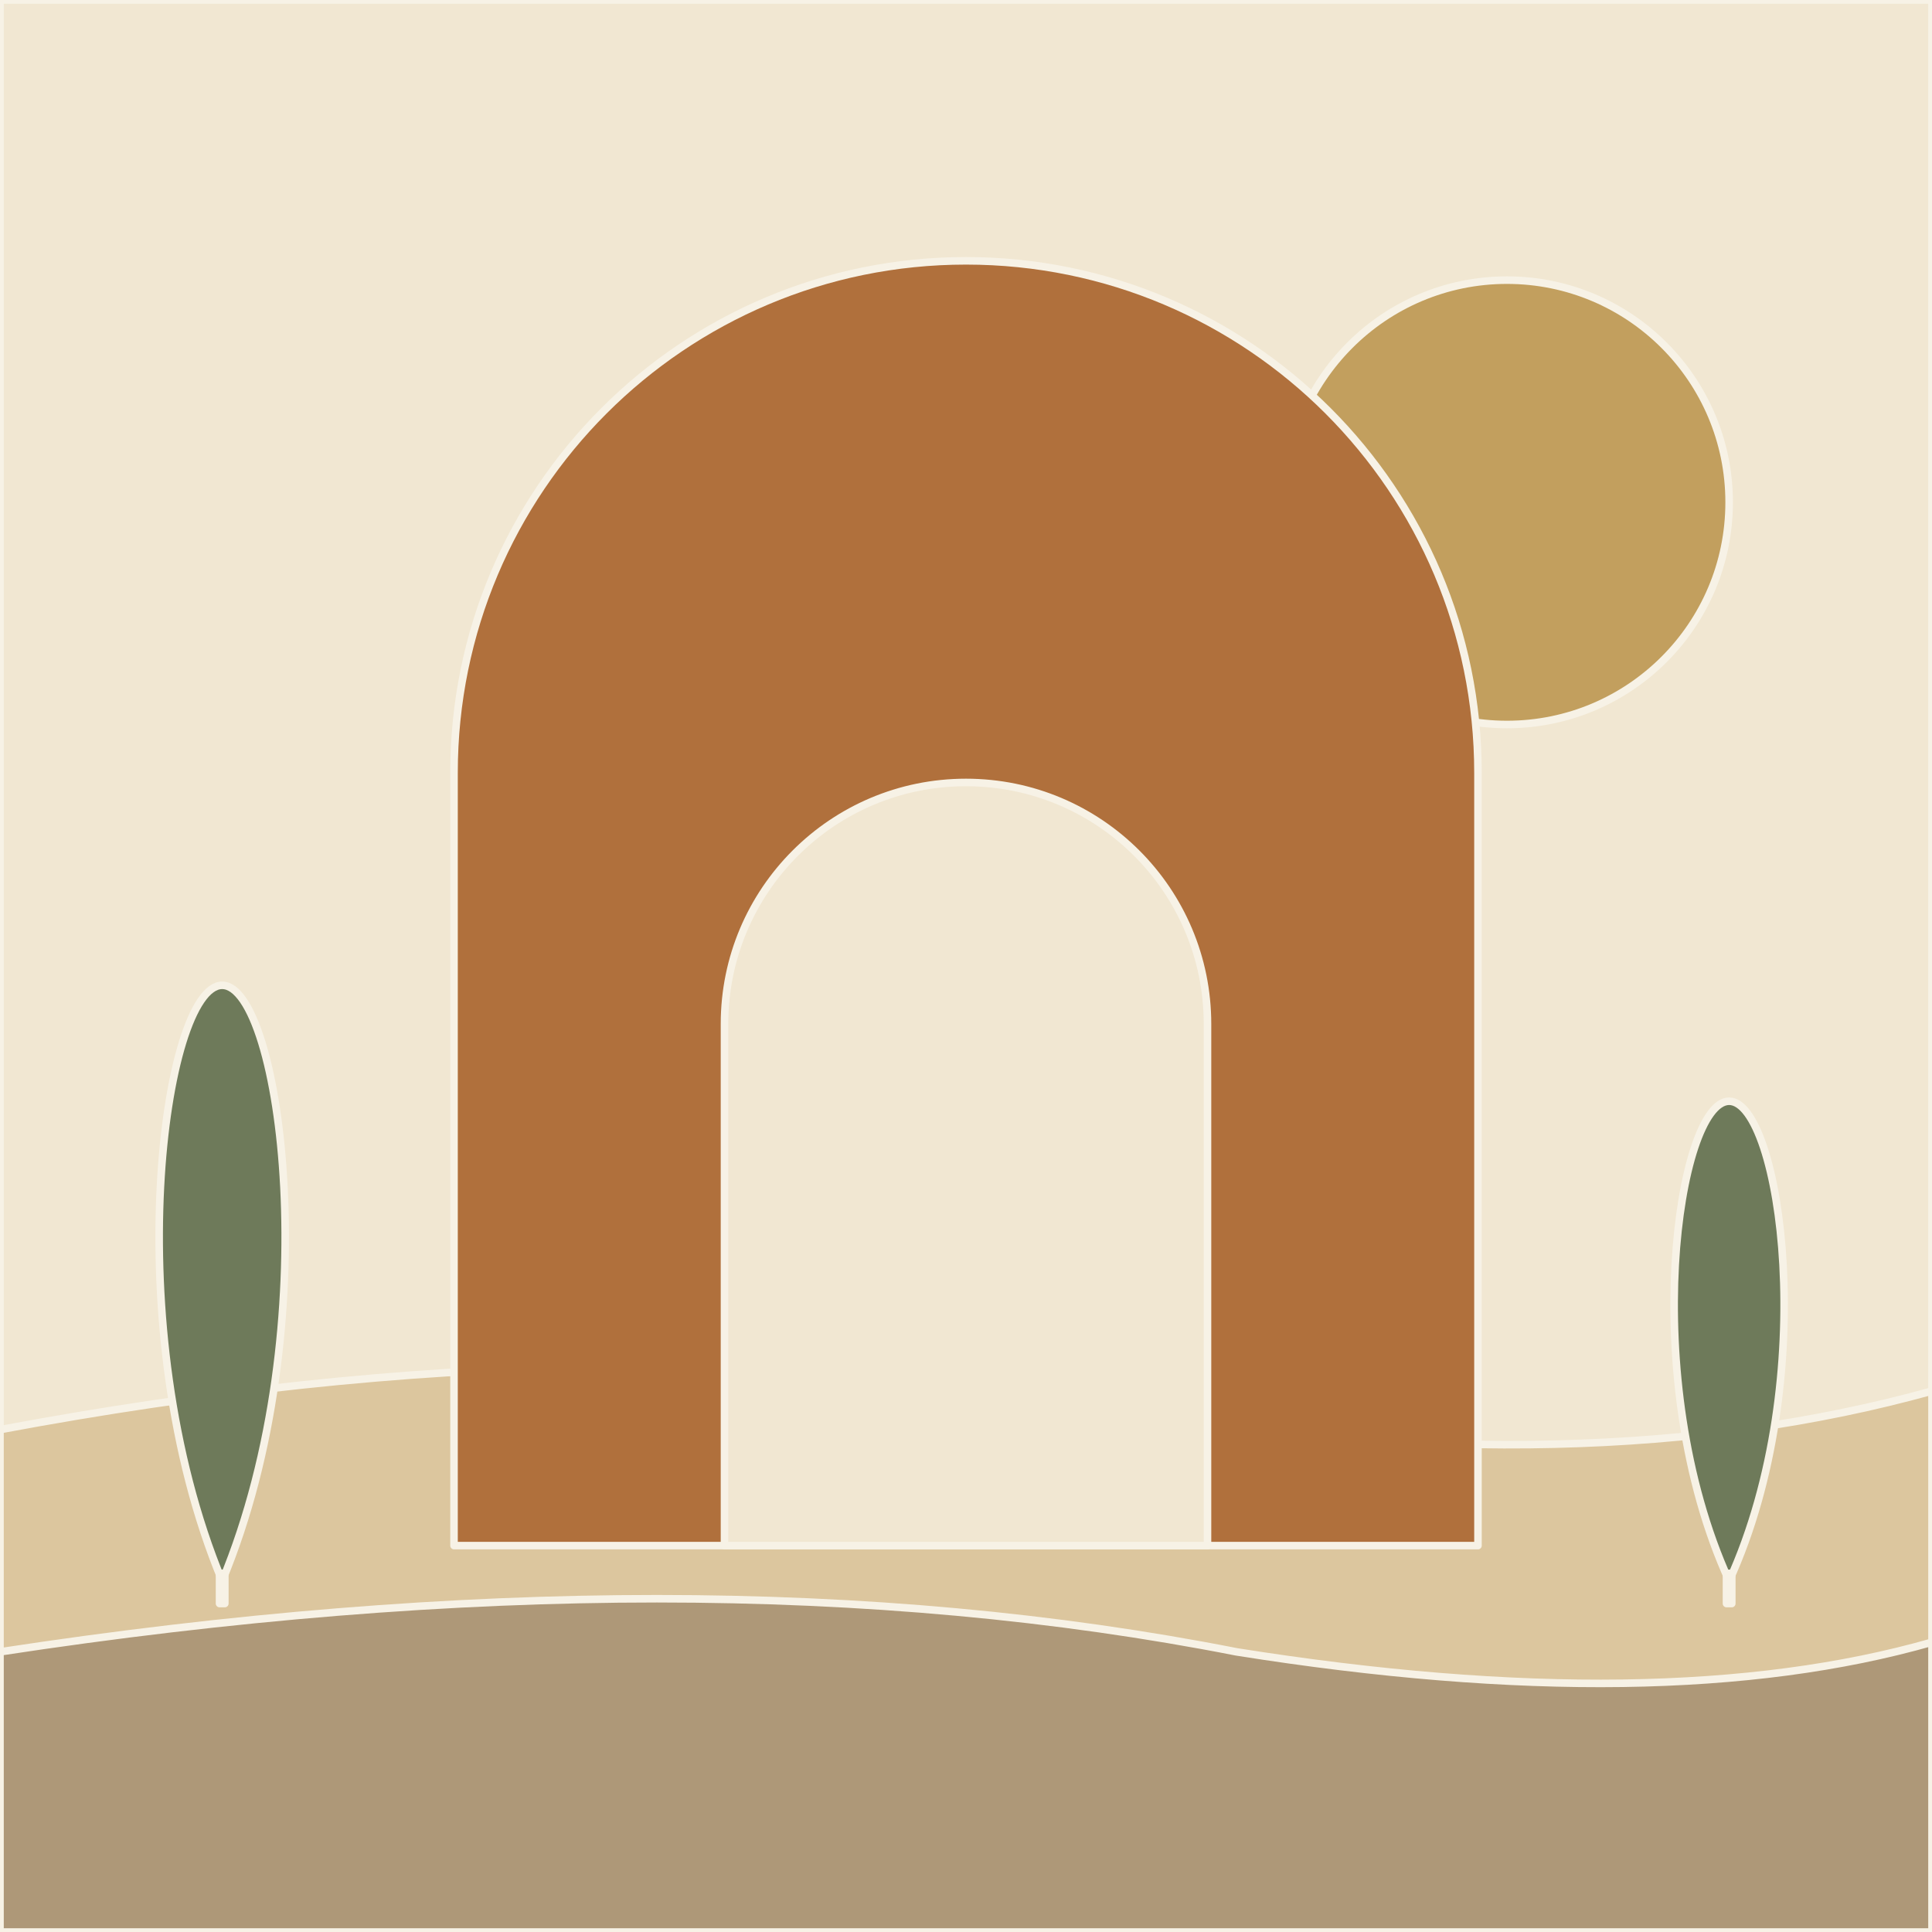
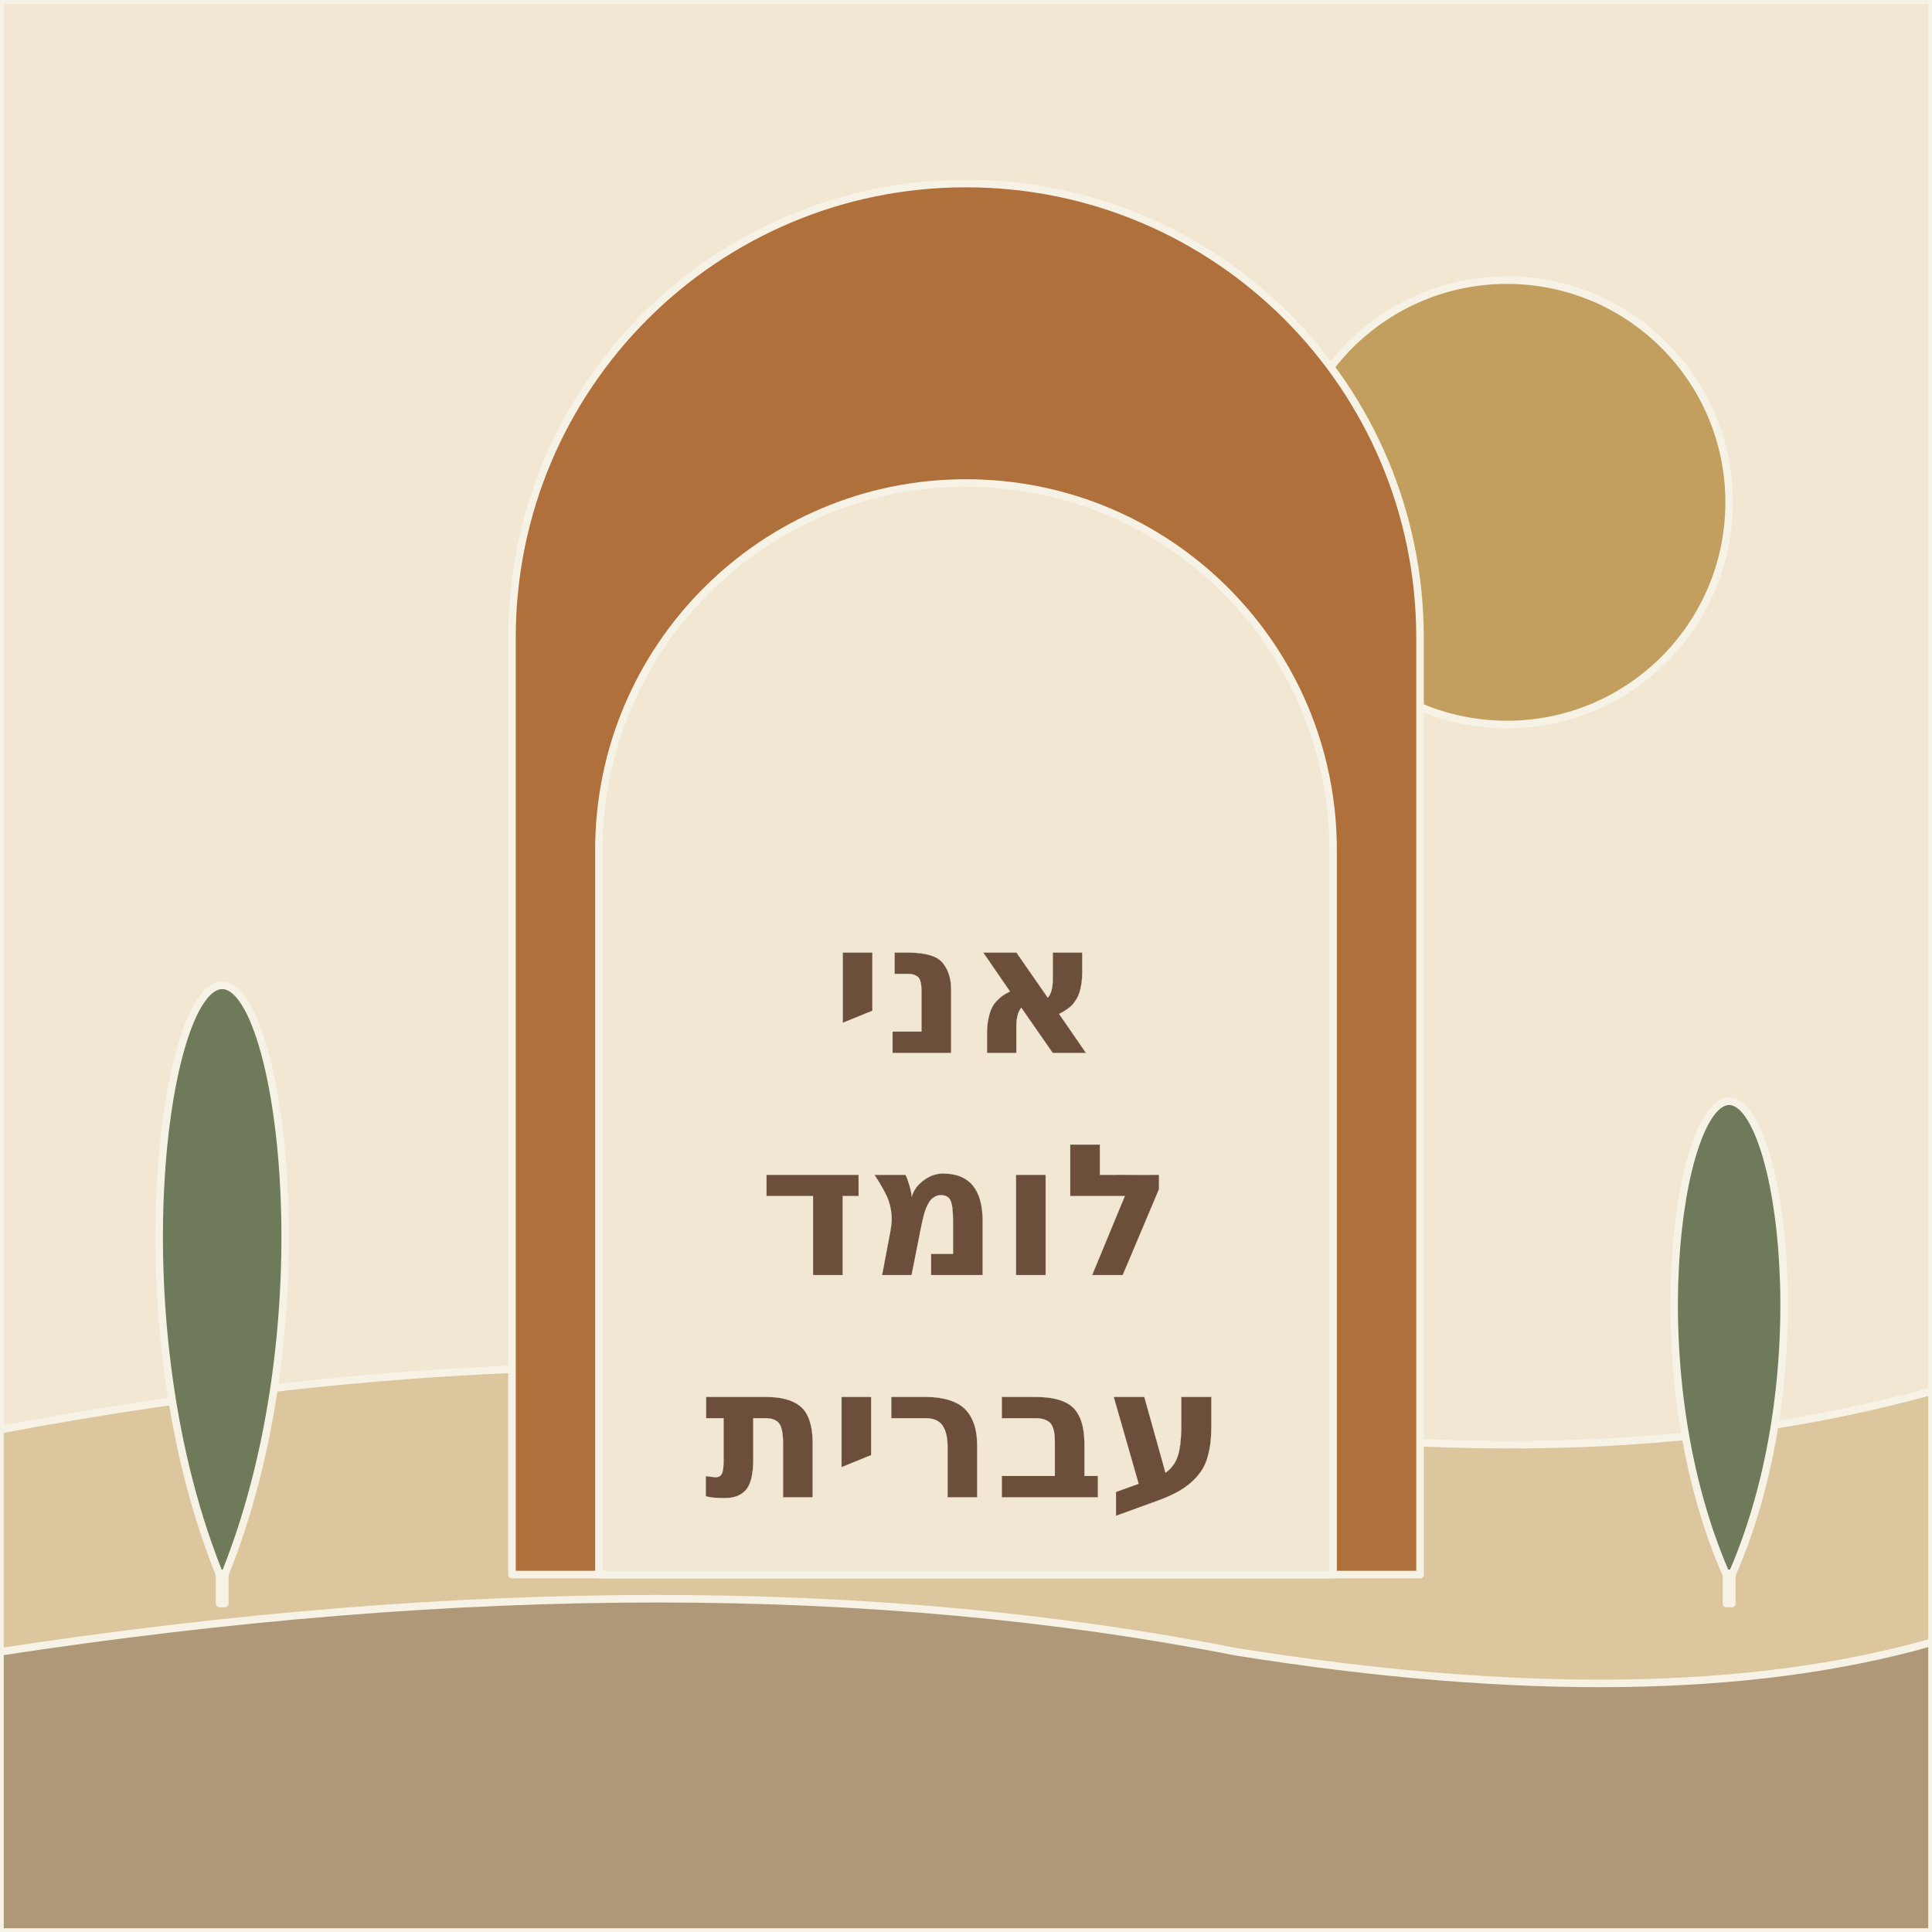
<svg xmlns="http://www.w3.org/2000/svg" viewBox="0 0 512 512" width="512" height="512">
  <defs />
  <g stroke="#F7F2E6" stroke-width="2" stroke-linejoin="round">
    <rect x="0" y="0" width="512" height="512" fill="#F1E7D2" />
    <circle cx="399.36" cy="133.12" r="58.88" fill="#C29F5E" />
    <path d="M0 378.88 Q163.84 348.16 296.96 373.76 Q419.84 394.24 512 368.64 V512 H0 Z" fill="#DCC69E" />
    <path d="M0 437.76 Q184.32 409.6 327.68 437.76 Q440.32 455.68 512 435.2 V512 H0 Z" fill="#AE9878" />
    <path d="M58.88 418.96 C30.72 351.232 43.392 261.12 58.88 261.12 C74.368 261.12 87.04 351.232 58.88 418.96 Z" fill="#6E7A5A" />
    <rect x="58.18" y="416.96" width="1.4" height="8" fill="#6B4F3A" />
    <path d="M458.24 418.96 C433.664 365.056 444.723 291.84 458.24 291.84 C471.757 291.84 482.816 365.056 458.24 418.96 Z" fill="#6E7A5A" />
    <rect x="457.54" y="416.96" width="1.4" height="8" fill="#6B4F3A" />
-     <path d="M120.32 409.6 V204.8 A135.68 135.68 0 0 1 391.68 204.8 V409.6 Z" fill="#B0703C" />
-     <path d="M192.0 409.6 V271.36 A64.0 64.0 0 0 1 320.0 271.36 V409.6 Z" fill="#F1E7D2" />
+     <path d="M135.68 417.28 V168.96 A120.32 120.32 0 0 1 376.32 168.96 V417.28 Z" fill="#B0703C" />
+     <path d="M158.72 417.28 V225.28 A97.28 97.28 0 0 1 353.28 225.28 V417.28 Z" fill="#F1E7D2" />
+     <path d="M1019 435 1319 0H947L597 504Q542 440 542 296V0H214V221Q214 313 230.5 387.0Q247 461 269.5 506.0Q292 551 330.5 589.0Q369 627 397.5 645.5Q426 664 470 686L172 1120H543L893 616Q948 680 948 824V1120H1277V899Q1277 832 1268.5 775.0Q1260 718 1247.0 677.0Q1234 636 1212.0 600.0Q1190 564 1170.5 541.5Q1151 519 1121.0 497.0Q1091 475 1070.5 463.0Q1050 451 1019 435Z" fill="#6B4F3A" transform="translate(256.48 279.04) scale(0.02375 -0.02375)" />
+     <path d="M411 238V684Q411 817 370.0 849.5Q329 882 264 882H111V1120H264Q552 1120 647.0 1006.0Q742 892 742 706V0H88V238Z" fill="#6B4F3A" transform="translate(234.44 279.04) scale(0.02375 -0.02375)" />
+     <path d="M467 1120V471L136 336V1120Z" fill="#6B4F3A" transform="translate(220.11 279.04) scale(0.02375 -0.02375)" />
+     <path d="M332 0 697 882H88V1457H419V1120L1079 1119V959L674 0Z" fill="#6B4F3A" transform="translate(281.53 337.92) scale(0.02375 -0.02375)" />
+     <path d="M517 1120V0H186V1120Z" fill="#6B4F3A" transform="translate(264.83 337.92) scale(0.02375 -0.02375)" />
+     <path d="M88 1120H432Q445 1112 474.5 1014.5Q504 917 504 874Q535 983 638.0 1058.5Q741 1134 852 1134Q1296 1134 1296 602V0H720V237H965V602Q965 767 938.5 829.5Q912 892 829 892Q798 892 772.0 879.5Q746 867 726.5 849.0Q707 831 689.5 797.5Q672 764 660.5 735.0Q649 706 637.0 658.5Q625 611 618.0 578.0Q611 545 600 490L503 0H173L265 485Q279 560 281 619Q281 731 245.0 832.5Q209 934 88 1120Z" fill="#6B4F3A" transform="translate(229.64 337.92) scale(0.02375 -0.02375)" />
+     <path d="M1116 882H938V0H607V882H88V1120H1116Z" fill="#6B4F3A" transform="translate(201.04 337.92) scale(0.02375 -0.02375)" />
+     <path d="M842 809V1120H1178V809Q1178 697 1168.5 612.5Q1159 528 1134.5 444.0Q1110 360 1066.5 295.0Q1023 230 956.0 169.0Q889 108 792.5 56.0Q696 4 568 -42L113 -207V60L366 151L88 1120H430L666 275Q763 341 802.5 459.0Q842 577 842 809Z" fill="#6B4F3A" transform="translate(293.05 396.80) scale(0.02375 -0.02375)" />
+     <path d="M680 238V602Q680 659 676.5 696.5Q673 734 660.5 772.0Q648 810 625.5 832.0Q603 854 563.5 868.0Q524 882 467 882H88V1120H467Q597 1120 691.5 1097.0Q786 1074 847.5 1031.0Q909 988 945.5 918.5Q982 849 996.5 766.0Q1011 683 1011 569V238H1161V0H88V238Z" fill="#6B4F3A" transform="translate(263.39 396.80) scale(0.02375 -0.02375)" />
+     <path d="M1047 569V0H716V569Q716 716 661.0 799.0Q606 882 473 882H88V1120H472Q604 1120 704.5 1093.5Q805 1067 869.5 1020.0Q934 973 974.0 902.5Q1014 832 1030.5 751.5Q1047 671 1047 569Z" fill="#6B4F3A" transform="translate(234.10 396.80) scale(0.02375 -0.02375)" />
+     <path d="M467 1120V471L136 336V1120Z" fill="#6B4F3A" transform="translate(219.78 396.80) scale(0.02375 -0.02375)" />
+     <path d="M1213 602V0H882V603Q882 779 832 832Q786 882 691 882H550V420Q550 167 461 74Q382 -9 232.0 -9.0Q82 -9 20 12V237Q118 224 130 224Q180 224 199.5 263.5Q219 303 219 420V882H24V1120H691Q1043 1120 1148 926Q1213 806 1213 602Z" fill="#6B4F3A" transform="translate(186.56 396.80) scale(0.02375 -0.02375)" />
  </g>
</svg>
